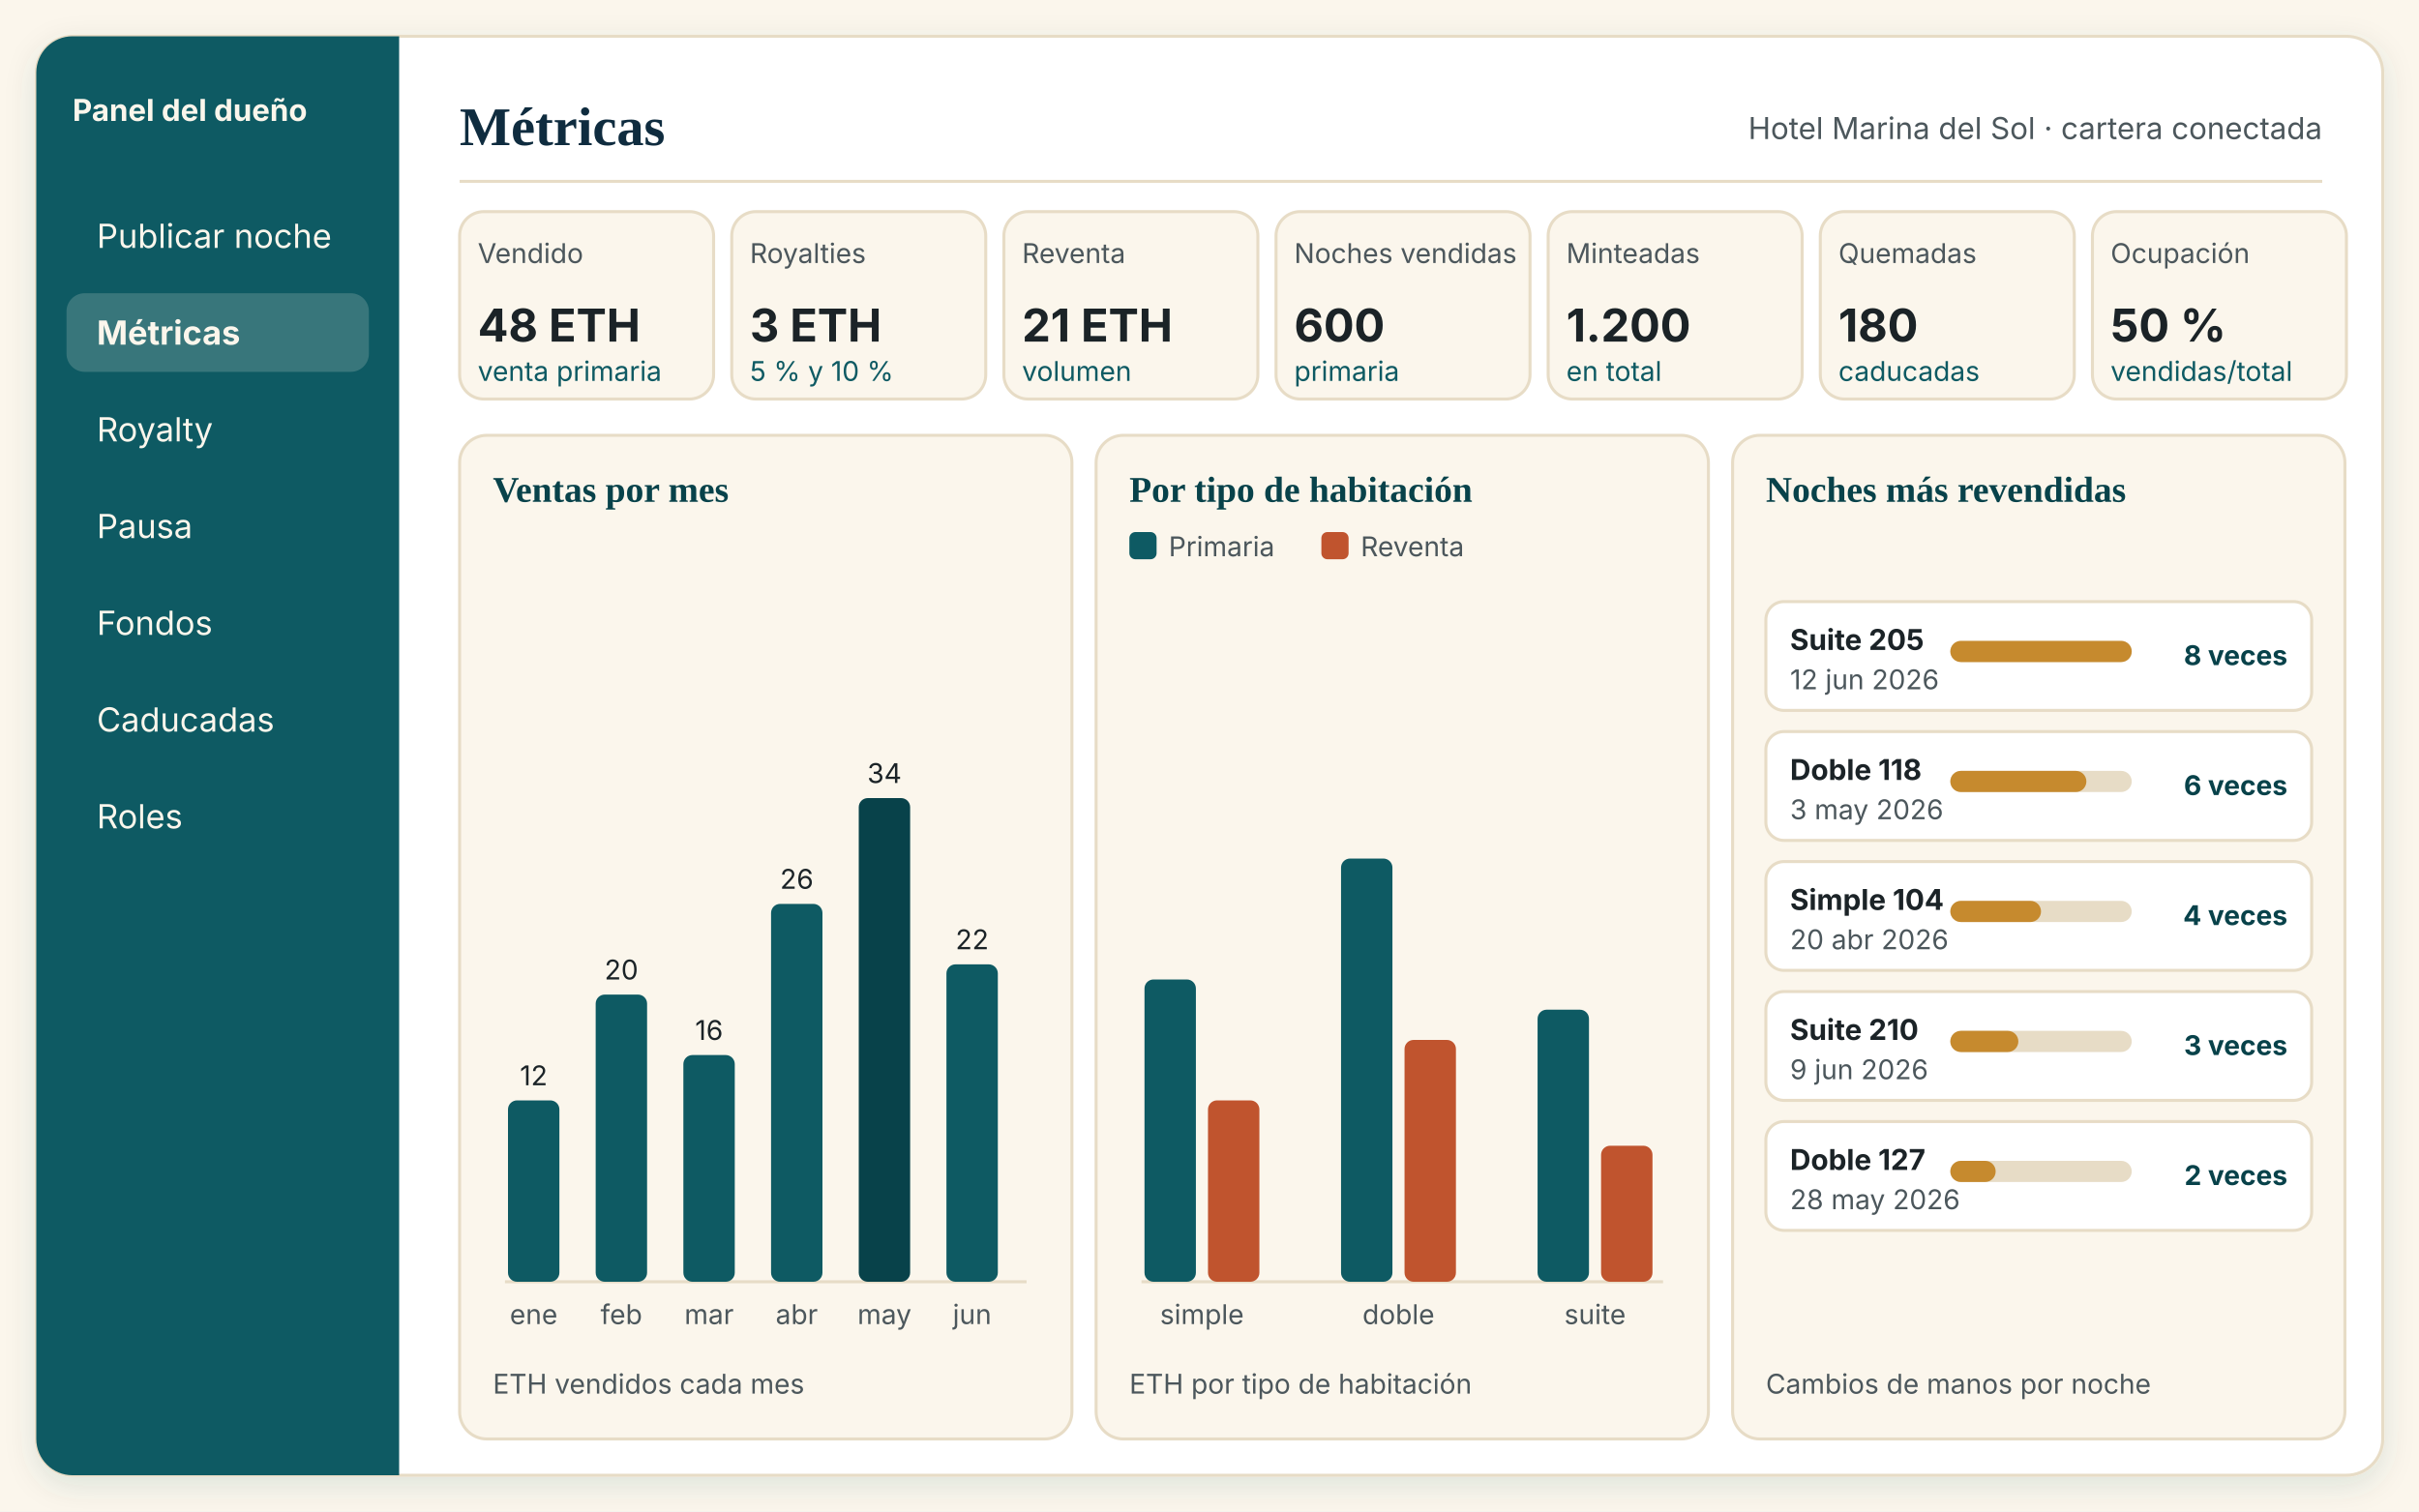
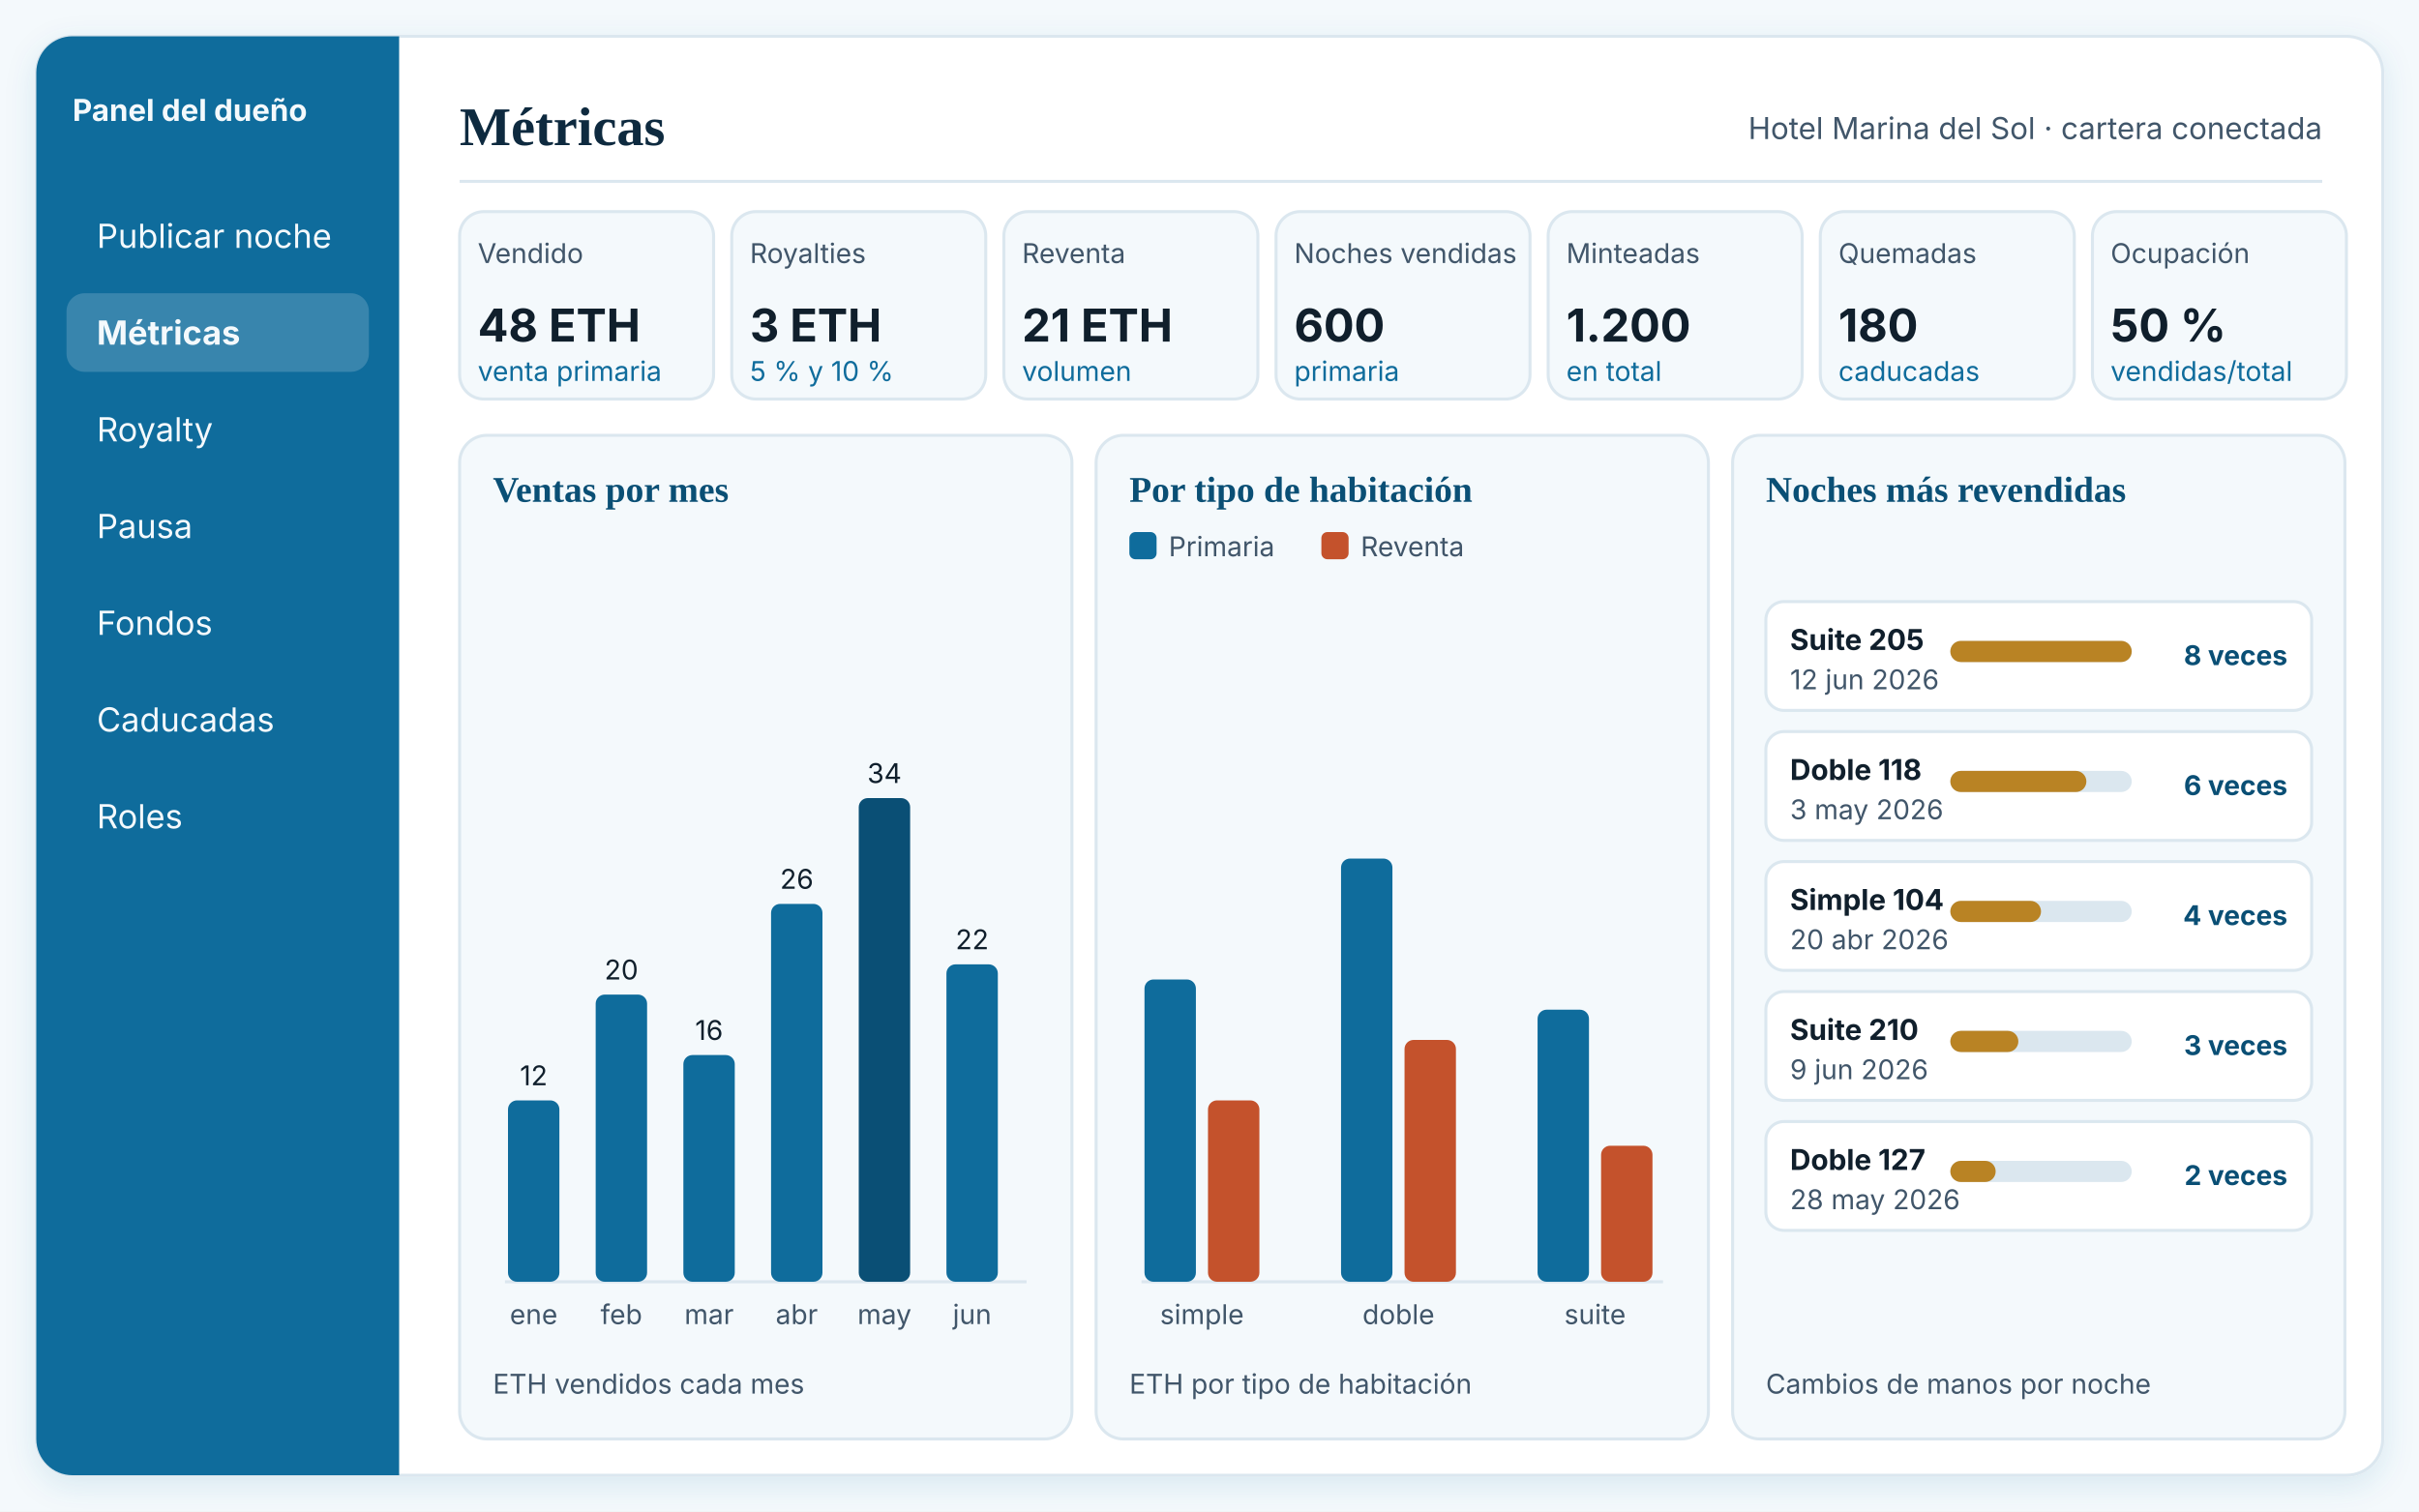
<svg xmlns="http://www.w3.org/2000/svg" viewBox="0 0 1600 1000" width="1600" height="1000" role="img" aria-labelledby="pd-titulo pd-desc">
  <defs>
    <filter id="pd-sombra" x="-10%" y="-10%" width="120%" height="130%">
-       <feDropShadow dx="0" dy="6" stdDeviation="10" flood-color="#0E5A63" flood-opacity="0.12" />
+       <feDropShadow dx="0" dy="6" stdDeviation="10" flood-color="#0F6C9C" flood-opacity="0.12" />
    </filter>
  </defs>
-   <rect x="0" y="0" width="1600" height="1000" fill="#FBF6EC" />
+   <rect x="0" y="0" width="1600" height="1000" fill="#F4F9FC" />
  <g filter="url(#pd-sombra)">
-     <rect x="24" y="24" width="1552" height="952" rx="24" fill="#FFFFFF" stroke="#E7DCC6" stroke-width="2" />
+     <rect x="24" y="24" width="1552" height="952" rx="24" fill="#FFFFFF" stroke="#DBE7EF" stroke-width="2" />
  </g>
-   <path d="M24 48 a24 24 0 0 1 24 -24 h216 v952 h-216 a24 24 0 0 1 -24 -24 z" fill="#0E5A63" />
-   <text x="48" y="80" font-family="'Hanken Grotesk', system-ui, -apple-system, 'Segoe UI', sans-serif" font-size="20" font-weight="700" fill="#FBF6EC">Panel del dueño</text>
-   <rect x="44" y="194" width="200" height="52" rx="12" fill="#FBF6EC" fill-opacity="0.18" />
-   <g font-family="'Hanken Grotesk', system-ui, -apple-system, 'Segoe UI', sans-serif" font-size="22" fill="#FBF6EC">
+   <path d="M24 48 a24 24 0 0 1 24 -24 h216 v952 h-216 a24 24 0 0 1 -24 -24 z" fill="#0F6C9C" />
+   <text x="48" y="80" font-family="'Hanken Grotesk', system-ui, -apple-system, 'Segoe UI', sans-serif" font-size="20" font-weight="700" fill="#F4F9FC">Panel del dueño</text>
+   <rect x="44" y="194" width="200" height="52" rx="12" fill="#F4F9FC" fill-opacity="0.18" />
+   <g font-family="'Hanken Grotesk', system-ui, -apple-system, 'Segoe UI', sans-serif" font-size="22" fill="#F4F9FC">
    <text x="64" y="164">Publicar noche</text>
    <text x="64" y="228" font-weight="700">Métricas</text>
    <text x="64" y="292">Royalty</text>
    <text x="64" y="356">Pausa</text>
    <text x="64" y="420">Fondos</text>
    <text x="64" y="484">Caducadas</text>
    <text x="64" y="548">Roles</text>
  </g>
-   <text x="304" y="96" font-family="Fraunces, Georgia, 'Times New Roman', serif" font-size="36" font-weight="700" fill="#0F2C3F">Métricas</text>
-   <text x="1536" y="92" text-anchor="end" font-family="'Hanken Grotesk', system-ui, -apple-system, 'Segoe UI', sans-serif" font-size="20" fill="#4C575C">Hotel Marina del Sol · cartera conectada</text>
-   <path d="M304 120 H1536" stroke="#E7DCC6" stroke-width="2" fill="none" />
+   <text x="304" y="96" font-family="Fraunces, Georgia, 'Times New Roman', serif" font-size="36" font-weight="700" fill="#0E2A3F">Métricas</text>
+   <text x="1536" y="92" text-anchor="end" font-family="'Hanken Grotesk', system-ui, -apple-system, 'Segoe UI', sans-serif" font-size="20" fill="#41566A">Hotel Marina del Sol · cartera conectada</text>
+   <path d="M304 120 H1536" stroke="#DBE7EF" stroke-width="2" fill="none" />
  <g>
-     <rect x="304" y="140" width="168" height="124" rx="16" fill="#FBF6EC" stroke="#E7DCC6" stroke-width="2" />
-     <text x="316" y="174" font-family="'Hanken Grotesk', system-ui, -apple-system, 'Segoe UI', sans-serif" font-size="18" fill="#4C575C">Vendido</text>
-     <text x="316" y="226" font-family="'Hanken Grotesk', system-ui, -apple-system, 'Segoe UI', sans-serif" font-size="30" font-weight="700" fill="#1B2327">48 ETH</text>
-     <text x="316" y="252" font-family="'Hanken Grotesk', system-ui, -apple-system, 'Segoe UI', sans-serif" font-size="18" fill="#0E5A63">venta primaria</text>
+     <rect x="304" y="140" width="168" height="124" rx="16" fill="#F4F9FC" stroke="#DBE7EF" stroke-width="2" />
+     <text x="316" y="174" font-family="'Hanken Grotesk', system-ui, -apple-system, 'Segoe UI', sans-serif" font-size="18" fill="#41566A">Vendido</text>
+     <text x="316" y="226" font-family="'Hanken Grotesk', system-ui, -apple-system, 'Segoe UI', sans-serif" font-size="30" font-weight="700" fill="#101F2C">48 ETH</text>
+     <text x="316" y="252" font-family="'Hanken Grotesk', system-ui, -apple-system, 'Segoe UI', sans-serif" font-size="18" fill="#0F6C9C">venta primaria</text>
  </g>
  <g>
-     <rect x="484" y="140" width="168" height="124" rx="16" fill="#FBF6EC" stroke="#E7DCC6" stroke-width="2" />
-     <text x="496" y="174" font-family="'Hanken Grotesk', system-ui, -apple-system, 'Segoe UI', sans-serif" font-size="18" fill="#4C575C">Royalties</text>
-     <text x="496" y="226" font-family="'Hanken Grotesk', system-ui, -apple-system, 'Segoe UI', sans-serif" font-size="30" font-weight="700" fill="#1B2327">3 ETH</text>
-     <text x="496" y="252" font-family="'Hanken Grotesk', system-ui, -apple-system, 'Segoe UI', sans-serif" font-size="18" fill="#0E5A63">5 % y 10 %</text>
+     <rect x="484" y="140" width="168" height="124" rx="16" fill="#F4F9FC" stroke="#DBE7EF" stroke-width="2" />
+     <text x="496" y="174" font-family="'Hanken Grotesk', system-ui, -apple-system, 'Segoe UI', sans-serif" font-size="18" fill="#41566A">Royalties</text>
+     <text x="496" y="226" font-family="'Hanken Grotesk', system-ui, -apple-system, 'Segoe UI', sans-serif" font-size="30" font-weight="700" fill="#101F2C">3 ETH</text>
+     <text x="496" y="252" font-family="'Hanken Grotesk', system-ui, -apple-system, 'Segoe UI', sans-serif" font-size="18" fill="#0F6C9C">5 % y 10 %</text>
  </g>
  <g>
-     <rect x="664" y="140" width="168" height="124" rx="16" fill="#FBF6EC" stroke="#E7DCC6" stroke-width="2" />
-     <text x="676" y="174" font-family="'Hanken Grotesk', system-ui, -apple-system, 'Segoe UI', sans-serif" font-size="18" fill="#4C575C">Reventa</text>
-     <text x="676" y="226" font-family="'Hanken Grotesk', system-ui, -apple-system, 'Segoe UI', sans-serif" font-size="30" font-weight="700" fill="#1B2327">21 ETH</text>
-     <text x="676" y="252" font-family="'Hanken Grotesk', system-ui, -apple-system, 'Segoe UI', sans-serif" font-size="18" fill="#0E5A63">volumen</text>
+     <rect x="664" y="140" width="168" height="124" rx="16" fill="#F4F9FC" stroke="#DBE7EF" stroke-width="2" />
+     <text x="676" y="174" font-family="'Hanken Grotesk', system-ui, -apple-system, 'Segoe UI', sans-serif" font-size="18" fill="#41566A">Reventa</text>
+     <text x="676" y="226" font-family="'Hanken Grotesk', system-ui, -apple-system, 'Segoe UI', sans-serif" font-size="30" font-weight="700" fill="#101F2C">21 ETH</text>
+     <text x="676" y="252" font-family="'Hanken Grotesk', system-ui, -apple-system, 'Segoe UI', sans-serif" font-size="18" fill="#0F6C9C">volumen</text>
  </g>
  <g>
-     <rect x="844" y="140" width="168" height="124" rx="16" fill="#FBF6EC" stroke="#E7DCC6" stroke-width="2" />
-     <text x="856" y="174" font-family="'Hanken Grotesk', system-ui, -apple-system, 'Segoe UI', sans-serif" font-size="18" fill="#4C575C" textLength="144" lengthAdjust="spacingAndGlyphs">Noches vendidas</text>
-     <text x="856" y="226" font-family="'Hanken Grotesk', system-ui, -apple-system, 'Segoe UI', sans-serif" font-size="30" font-weight="700" fill="#1B2327">600</text>
-     <text x="856" y="252" font-family="'Hanken Grotesk', system-ui, -apple-system, 'Segoe UI', sans-serif" font-size="18" fill="#0E5A63">primaria</text>
+     <rect x="844" y="140" width="168" height="124" rx="16" fill="#F4F9FC" stroke="#DBE7EF" stroke-width="2" />
+     <text x="856" y="174" font-family="'Hanken Grotesk', system-ui, -apple-system, 'Segoe UI', sans-serif" font-size="18" fill="#41566A" textLength="144" lengthAdjust="spacingAndGlyphs">Noches vendidas</text>
+     <text x="856" y="226" font-family="'Hanken Grotesk', system-ui, -apple-system, 'Segoe UI', sans-serif" font-size="30" font-weight="700" fill="#101F2C">600</text>
+     <text x="856" y="252" font-family="'Hanken Grotesk', system-ui, -apple-system, 'Segoe UI', sans-serif" font-size="18" fill="#0F6C9C">primaria</text>
  </g>
  <g>
-     <rect x="1024" y="140" width="168" height="124" rx="16" fill="#FBF6EC" stroke="#E7DCC6" stroke-width="2" />
-     <text x="1036" y="174" font-family="'Hanken Grotesk', system-ui, -apple-system, 'Segoe UI', sans-serif" font-size="18" fill="#4C575C">Minteadas</text>
-     <text x="1036" y="226" font-family="'Hanken Grotesk', system-ui, -apple-system, 'Segoe UI', sans-serif" font-size="30" font-weight="700" fill="#1B2327">1.200</text>
-     <text x="1036" y="252" font-family="'Hanken Grotesk', system-ui, -apple-system, 'Segoe UI', sans-serif" font-size="18" fill="#0E5A63">en total</text>
+     <rect x="1024" y="140" width="168" height="124" rx="16" fill="#F4F9FC" stroke="#DBE7EF" stroke-width="2" />
+     <text x="1036" y="174" font-family="'Hanken Grotesk', system-ui, -apple-system, 'Segoe UI', sans-serif" font-size="18" fill="#41566A">Minteadas</text>
+     <text x="1036" y="226" font-family="'Hanken Grotesk', system-ui, -apple-system, 'Segoe UI', sans-serif" font-size="30" font-weight="700" fill="#101F2C">1.200</text>
+     <text x="1036" y="252" font-family="'Hanken Grotesk', system-ui, -apple-system, 'Segoe UI', sans-serif" font-size="18" fill="#0F6C9C">en total</text>
  </g>
  <g>
-     <rect x="1204" y="140" width="168" height="124" rx="16" fill="#FBF6EC" stroke="#E7DCC6" stroke-width="2" />
-     <text x="1216" y="174" font-family="'Hanken Grotesk', system-ui, -apple-system, 'Segoe UI', sans-serif" font-size="18" fill="#4C575C">Quemadas</text>
-     <text x="1216" y="226" font-family="'Hanken Grotesk', system-ui, -apple-system, 'Segoe UI', sans-serif" font-size="30" font-weight="700" fill="#1B2327">180</text>
-     <text x="1216" y="252" font-family="'Hanken Grotesk', system-ui, -apple-system, 'Segoe UI', sans-serif" font-size="18" fill="#0E5A63">caducadas</text>
+     <rect x="1204" y="140" width="168" height="124" rx="16" fill="#F4F9FC" stroke="#DBE7EF" stroke-width="2" />
+     <text x="1216" y="174" font-family="'Hanken Grotesk', system-ui, -apple-system, 'Segoe UI', sans-serif" font-size="18" fill="#41566A">Quemadas</text>
+     <text x="1216" y="226" font-family="'Hanken Grotesk', system-ui, -apple-system, 'Segoe UI', sans-serif" font-size="30" font-weight="700" fill="#101F2C">180</text>
+     <text x="1216" y="252" font-family="'Hanken Grotesk', system-ui, -apple-system, 'Segoe UI', sans-serif" font-size="18" fill="#0F6C9C">caducadas</text>
  </g>
  <g>
-     <rect x="1384" y="140" width="168" height="124" rx="16" fill="#FBF6EC" stroke="#E7DCC6" stroke-width="2" />
-     <text x="1396" y="174" font-family="'Hanken Grotesk', system-ui, -apple-system, 'Segoe UI', sans-serif" font-size="18" fill="#4C575C">Ocupación</text>
-     <text x="1396" y="226" font-family="'Hanken Grotesk', system-ui, -apple-system, 'Segoe UI', sans-serif" font-size="30" font-weight="700" fill="#1B2327">50 %</text>
-     <text x="1396" y="252" font-family="'Hanken Grotesk', system-ui, -apple-system, 'Segoe UI', sans-serif" font-size="18" fill="#0E5A63">vendidas/total</text>
+     <rect x="1384" y="140" width="168" height="124" rx="16" fill="#F4F9FC" stroke="#DBE7EF" stroke-width="2" />
+     <text x="1396" y="174" font-family="'Hanken Grotesk', system-ui, -apple-system, 'Segoe UI', sans-serif" font-size="18" fill="#41566A">Ocupación</text>
+     <text x="1396" y="226" font-family="'Hanken Grotesk', system-ui, -apple-system, 'Segoe UI', sans-serif" font-size="30" font-weight="700" fill="#101F2C">50 %</text>
+     <text x="1396" y="252" font-family="'Hanken Grotesk', system-ui, -apple-system, 'Segoe UI', sans-serif" font-size="18" fill="#0F6C9C">vendidas/total</text>
  </g>
-   <rect x="304" y="288" width="405" height="664" rx="18" fill="#FBF6EC" stroke="#E7DCC6" stroke-width="2" />
-   <text x="326" y="332" font-family="Fraunces, Georgia, 'Times New Roman', serif" font-size="24" font-weight="700" fill="#08424A">Ventas por mes</text>
-   <path d="M334 848 H679" stroke="#E7DCC6" stroke-width="2" fill="none" />
-   <g fill="#0E5A63">
+   <rect x="304" y="288" width="405" height="664" rx="18" fill="#F4F9FC" stroke="#DBE7EF" stroke-width="2" />
+   <text x="326" y="332" font-family="Fraunces, Georgia, 'Times New Roman', serif" font-size="24" font-weight="700" fill="#0A4F75">Ventas por mes</text>
+   <path d="M334 848 H679" stroke="#DBE7EF" stroke-width="2" fill="none" />
+   <g fill="#0F6C9C">
    <rect x="336" y="728" width="34" height="120" rx="6" />
    <rect x="394" y="658" width="34" height="190" rx="6" />
    <rect x="452" y="698" width="34" height="150" rx="6" />
    <rect x="510" y="598" width="34" height="250" rx="6" />
-     <rect x="568" y="528" width="34" height="320" rx="6" fill="#08424A" />
+     <rect x="568" y="528" width="34" height="320" rx="6" fill="#0A4F75" />
    <rect x="626" y="638" width="34" height="210" rx="6" />
  </g>
-   <g font-family="'Hanken Grotesk', system-ui, -apple-system, 'Segoe UI', sans-serif" font-size="18" fill="#4C575C" text-anchor="middle">
+   <g font-family="'Hanken Grotesk', system-ui, -apple-system, 'Segoe UI', sans-serif" font-size="18" fill="#41566A" text-anchor="middle">
    <text x="353" y="876">ene</text>
    <text x="411" y="876">feb</text>
    <text x="469" y="876">mar</text>
    <text x="527" y="876">abr</text>
    <text x="585" y="876">may</text>
    <text x="643" y="876">jun</text>
  </g>
-   <g font-family="'Hanken Grotesk', system-ui, -apple-system, 'Segoe UI', sans-serif" font-size="18" fill="#1B2327" text-anchor="middle">
+   <g font-family="'Hanken Grotesk', system-ui, -apple-system, 'Segoe UI', sans-serif" font-size="18" fill="#101F2C" text-anchor="middle">
    <text x="353" y="718">12</text>
    <text x="411" y="648">20</text>
    <text x="469" y="688">16</text>
    <text x="527" y="588">26</text>
    <text x="585" y="518">34</text>
    <text x="643" y="628">22</text>
  </g>
-   <text x="326" y="922" font-family="'Hanken Grotesk', system-ui, -apple-system, 'Segoe UI', sans-serif" font-size="18" fill="#4C575C">ETH vendidos cada mes</text>
-   <rect x="725" y="288" width="405" height="664" rx="18" fill="#FBF6EC" stroke="#E7DCC6" stroke-width="2" />
-   <text x="747" y="332" font-family="Fraunces, Georgia, 'Times New Roman', serif" font-size="24" font-weight="700" fill="#08424A">Por tipo de habitación</text>
-   <rect x="747" y="352" width="18" height="18" rx="4" fill="#0E5A63" />
-   <text x="773" y="368" font-family="'Hanken Grotesk', system-ui, -apple-system, 'Segoe UI', sans-serif" font-size="18" fill="#4C575C">Primaria</text>
-   <rect x="874" y="352" width="18" height="18" rx="4" fill="#C0542E" />
-   <text x="900" y="368" font-family="'Hanken Grotesk', system-ui, -apple-system, 'Segoe UI', sans-serif" font-size="18" fill="#4C575C">Reventa</text>
-   <path d="M755 848 H1100" stroke="#E7DCC6" stroke-width="2" fill="none" />
+   <text x="326" y="922" font-family="'Hanken Grotesk', system-ui, -apple-system, 'Segoe UI', sans-serif" font-size="18" fill="#41566A">ETH vendidos cada mes</text>
+   <rect x="725" y="288" width="405" height="664" rx="18" fill="#F4F9FC" stroke="#DBE7EF" stroke-width="2" />
+   <text x="747" y="332" font-family="Fraunces, Georgia, 'Times New Roman', serif" font-size="24" font-weight="700" fill="#0A4F75">Por tipo de habitación</text>
+   <rect x="747" y="352" width="18" height="18" rx="4" fill="#0F6C9C" />
+   <text x="773" y="368" font-family="'Hanken Grotesk', system-ui, -apple-system, 'Segoe UI', sans-serif" font-size="18" fill="#41566A">Primaria</text>
+   <rect x="874" y="352" width="18" height="18" rx="4" fill="#C4522C" />
+   <text x="900" y="368" font-family="'Hanken Grotesk', system-ui, -apple-system, 'Segoe UI', sans-serif" font-size="18" fill="#41566A">Reventa</text>
+   <path d="M755 848 H1100" stroke="#DBE7EF" stroke-width="2" fill="none" />
  <g>
-     <rect x="757" y="648" width="34" height="200" rx="6" fill="#0E5A63" />
-     <rect x="799" y="728" width="34" height="120" rx="6" fill="#C0542E" />
-     <rect x="887" y="568" width="34" height="280" rx="6" fill="#0E5A63" />
-     <rect x="929" y="688" width="34" height="160" rx="6" fill="#C0542E" />
-     <rect x="1017" y="668" width="34" height="180" rx="6" fill="#0E5A63" />
-     <rect x="1059" y="758" width="34" height="90" rx="6" fill="#C0542E" />
+     <rect x="757" y="648" width="34" height="200" rx="6" fill="#0F6C9C" />
+     <rect x="799" y="728" width="34" height="120" rx="6" fill="#C4522C" />
+     <rect x="887" y="568" width="34" height="280" rx="6" fill="#0F6C9C" />
+     <rect x="929" y="688" width="34" height="160" rx="6" fill="#C4522C" />
+     <rect x="1017" y="668" width="34" height="180" rx="6" fill="#0F6C9C" />
+     <rect x="1059" y="758" width="34" height="90" rx="6" fill="#C4522C" />
  </g>
-   <g font-family="'Hanken Grotesk', system-ui, -apple-system, 'Segoe UI', sans-serif" font-size="18" fill="#4C575C" text-anchor="middle">
+   <g font-family="'Hanken Grotesk', system-ui, -apple-system, 'Segoe UI', sans-serif" font-size="18" fill="#41566A" text-anchor="middle">
    <text x="795" y="876">simple</text>
    <text x="925" y="876">doble</text>
    <text x="1055" y="876">suite</text>
  </g>
-   <text x="747" y="922" font-family="'Hanken Grotesk', system-ui, -apple-system, 'Segoe UI', sans-serif" font-size="18" fill="#4C575C">ETH por tipo de habitación</text>
-   <rect x="1146" y="288" width="405" height="664" rx="18" fill="#FBF6EC" stroke="#E7DCC6" stroke-width="2" />
-   <text x="1168" y="332" font-family="Fraunces, Georgia, 'Times New Roman', serif" font-size="24" font-weight="700" fill="#08424A">Noches más revendidas</text>
+   <text x="747" y="922" font-family="'Hanken Grotesk', system-ui, -apple-system, 'Segoe UI', sans-serif" font-size="18" fill="#41566A">ETH por tipo de habitación</text>
+   <rect x="1146" y="288" width="405" height="664" rx="18" fill="#F4F9FC" stroke="#DBE7EF" stroke-width="2" />
+   <text x="1168" y="332" font-family="Fraunces, Georgia, 'Times New Roman', serif" font-size="24" font-weight="700" fill="#0A4F75">Noches más revendidas</text>
  <g>
-     <rect x="1168" y="398" width="361" height="72" rx="12" fill="#FFFFFF" stroke="#E7DCC6" stroke-width="2" />
-     <text x="1184" y="430" font-family="'Hanken Grotesk', system-ui, -apple-system, 'Segoe UI', sans-serif" font-size="19" font-weight="700" fill="#1B2327">Suite 205</text>
-     <text x="1184" y="456" font-family="'Hanken Grotesk', system-ui, -apple-system, 'Segoe UI', sans-serif" font-size="18" fill="#4C575C">12 jun 2026</text>
-     <rect x="1290" y="424" width="120" height="14" rx="7" fill="#E7DCC6" />
-     <rect x="1290" y="424" width="120" height="14" rx="7" fill="#C68A2E" />
-     <text x="1513" y="440" text-anchor="end" font-family="'Hanken Grotesk', system-ui, -apple-system, 'Segoe UI', sans-serif" font-size="18" font-weight="700" fill="#08424A">8 veces</text>
+     <rect x="1168" y="398" width="361" height="72" rx="12" fill="#FFFFFF" stroke="#DBE7EF" stroke-width="2" />
+     <text x="1184" y="430" font-family="'Hanken Grotesk', system-ui, -apple-system, 'Segoe UI', sans-serif" font-size="19" font-weight="700" fill="#101F2C">Suite 205</text>
+     <text x="1184" y="456" font-family="'Hanken Grotesk', system-ui, -apple-system, 'Segoe UI', sans-serif" font-size="18" fill="#41566A">12 jun 2026</text>
+     <rect x="1290" y="424" width="120" height="14" rx="7" fill="#DBE7EF" />
+     <rect x="1290" y="424" width="120" height="14" rx="7" fill="#B98324" />
+     <text x="1513" y="440" text-anchor="end" font-family="'Hanken Grotesk', system-ui, -apple-system, 'Segoe UI', sans-serif" font-size="18" font-weight="700" fill="#0A4F75">8 veces</text>
  </g>
  <g>
-     <rect x="1168" y="484" width="361" height="72" rx="12" fill="#FFFFFF" stroke="#E7DCC6" stroke-width="2" />
-     <text x="1184" y="516" font-family="'Hanken Grotesk', system-ui, -apple-system, 'Segoe UI', sans-serif" font-size="19" font-weight="700" fill="#1B2327">Doble 118</text>
-     <text x="1184" y="542" font-family="'Hanken Grotesk', system-ui, -apple-system, 'Segoe UI', sans-serif" font-size="18" fill="#4C575C">3 may 2026</text>
-     <rect x="1290" y="510" width="120" height="14" rx="7" fill="#E7DCC6" />
-     <rect x="1290" y="510" width="90" height="14" rx="7" fill="#C68A2E" />
-     <text x="1513" y="526" text-anchor="end" font-family="'Hanken Grotesk', system-ui, -apple-system, 'Segoe UI', sans-serif" font-size="18" font-weight="700" fill="#08424A">6 veces</text>
+     <rect x="1168" y="484" width="361" height="72" rx="12" fill="#FFFFFF" stroke="#DBE7EF" stroke-width="2" />
+     <text x="1184" y="516" font-family="'Hanken Grotesk', system-ui, -apple-system, 'Segoe UI', sans-serif" font-size="19" font-weight="700" fill="#101F2C">Doble 118</text>
+     <text x="1184" y="542" font-family="'Hanken Grotesk', system-ui, -apple-system, 'Segoe UI', sans-serif" font-size="18" fill="#41566A">3 may 2026</text>
+     <rect x="1290" y="510" width="120" height="14" rx="7" fill="#DBE7EF" />
+     <rect x="1290" y="510" width="90" height="14" rx="7" fill="#B98324" />
+     <text x="1513" y="526" text-anchor="end" font-family="'Hanken Grotesk', system-ui, -apple-system, 'Segoe UI', sans-serif" font-size="18" font-weight="700" fill="#0A4F75">6 veces</text>
  </g>
  <g>
-     <rect x="1168" y="570" width="361" height="72" rx="12" fill="#FFFFFF" stroke="#E7DCC6" stroke-width="2" />
-     <text x="1184" y="602" font-family="'Hanken Grotesk', system-ui, -apple-system, 'Segoe UI', sans-serif" font-size="19" font-weight="700" fill="#1B2327">Simple 104</text>
-     <text x="1184" y="628" font-family="'Hanken Grotesk', system-ui, -apple-system, 'Segoe UI', sans-serif" font-size="18" fill="#4C575C">20 abr 2026</text>
-     <rect x="1290" y="596" width="120" height="14" rx="7" fill="#E7DCC6" />
-     <rect x="1290" y="596" width="60" height="14" rx="7" fill="#C68A2E" />
-     <text x="1513" y="612" text-anchor="end" font-family="'Hanken Grotesk', system-ui, -apple-system, 'Segoe UI', sans-serif" font-size="18" font-weight="700" fill="#08424A">4 veces</text>
+     <rect x="1168" y="570" width="361" height="72" rx="12" fill="#FFFFFF" stroke="#DBE7EF" stroke-width="2" />
+     <text x="1184" y="602" font-family="'Hanken Grotesk', system-ui, -apple-system, 'Segoe UI', sans-serif" font-size="19" font-weight="700" fill="#101F2C">Simple 104</text>
+     <text x="1184" y="628" font-family="'Hanken Grotesk', system-ui, -apple-system, 'Segoe UI', sans-serif" font-size="18" fill="#41566A">20 abr 2026</text>
+     <rect x="1290" y="596" width="120" height="14" rx="7" fill="#DBE7EF" />
+     <rect x="1290" y="596" width="60" height="14" rx="7" fill="#B98324" />
+     <text x="1513" y="612" text-anchor="end" font-family="'Hanken Grotesk', system-ui, -apple-system, 'Segoe UI', sans-serif" font-size="18" font-weight="700" fill="#0A4F75">4 veces</text>
  </g>
  <g>
-     <rect x="1168" y="656" width="361" height="72" rx="12" fill="#FFFFFF" stroke="#E7DCC6" stroke-width="2" />
-     <text x="1184" y="688" font-family="'Hanken Grotesk', system-ui, -apple-system, 'Segoe UI', sans-serif" font-size="19" font-weight="700" fill="#1B2327">Suite 210</text>
-     <text x="1184" y="714" font-family="'Hanken Grotesk', system-ui, -apple-system, 'Segoe UI', sans-serif" font-size="18" fill="#4C575C">9 jun 2026</text>
-     <rect x="1290" y="682" width="120" height="14" rx="7" fill="#E7DCC6" />
-     <rect x="1290" y="682" width="45" height="14" rx="7" fill="#C68A2E" />
-     <text x="1513" y="698" text-anchor="end" font-family="'Hanken Grotesk', system-ui, -apple-system, 'Segoe UI', sans-serif" font-size="18" font-weight="700" fill="#08424A">3 veces</text>
+     <rect x="1168" y="656" width="361" height="72" rx="12" fill="#FFFFFF" stroke="#DBE7EF" stroke-width="2" />
+     <text x="1184" y="688" font-family="'Hanken Grotesk', system-ui, -apple-system, 'Segoe UI', sans-serif" font-size="19" font-weight="700" fill="#101F2C">Suite 210</text>
+     <text x="1184" y="714" font-family="'Hanken Grotesk', system-ui, -apple-system, 'Segoe UI', sans-serif" font-size="18" fill="#41566A">9 jun 2026</text>
+     <rect x="1290" y="682" width="120" height="14" rx="7" fill="#DBE7EF" />
+     <rect x="1290" y="682" width="45" height="14" rx="7" fill="#B98324" />
+     <text x="1513" y="698" text-anchor="end" font-family="'Hanken Grotesk', system-ui, -apple-system, 'Segoe UI', sans-serif" font-size="18" font-weight="700" fill="#0A4F75">3 veces</text>
  </g>
  <g>
-     <rect x="1168" y="742" width="361" height="72" rx="12" fill="#FFFFFF" stroke="#E7DCC6" stroke-width="2" />
-     <text x="1184" y="774" font-family="'Hanken Grotesk', system-ui, -apple-system, 'Segoe UI', sans-serif" font-size="19" font-weight="700" fill="#1B2327">Doble 127</text>
-     <text x="1184" y="800" font-family="'Hanken Grotesk', system-ui, -apple-system, 'Segoe UI', sans-serif" font-size="18" fill="#4C575C">28 may 2026</text>
-     <rect x="1290" y="768" width="120" height="14" rx="7" fill="#E7DCC6" />
-     <rect x="1290" y="768" width="30" height="14" rx="7" fill="#C68A2E" />
-     <text x="1513" y="784" text-anchor="end" font-family="'Hanken Grotesk', system-ui, -apple-system, 'Segoe UI', sans-serif" font-size="18" font-weight="700" fill="#08424A">2 veces</text>
+     <rect x="1168" y="742" width="361" height="72" rx="12" fill="#FFFFFF" stroke="#DBE7EF" stroke-width="2" />
+     <text x="1184" y="774" font-family="'Hanken Grotesk', system-ui, -apple-system, 'Segoe UI', sans-serif" font-size="19" font-weight="700" fill="#101F2C">Doble 127</text>
+     <text x="1184" y="800" font-family="'Hanken Grotesk', system-ui, -apple-system, 'Segoe UI', sans-serif" font-size="18" fill="#41566A">28 may 2026</text>
+     <rect x="1290" y="768" width="120" height="14" rx="7" fill="#DBE7EF" />
+     <rect x="1290" y="768" width="30" height="14" rx="7" fill="#B98324" />
+     <text x="1513" y="784" text-anchor="end" font-family="'Hanken Grotesk', system-ui, -apple-system, 'Segoe UI', sans-serif" font-size="18" font-weight="700" fill="#0A4F75">2 veces</text>
  </g>
-   <text x="1168" y="922" font-family="'Hanken Grotesk', system-ui, -apple-system, 'Segoe UI', sans-serif" font-size="18" fill="#4C575C">Cambios de manos por noche</text>
+   <text x="1168" y="922" font-family="'Hanken Grotesk', system-ui, -apple-system, 'Segoe UI', sans-serif" font-size="18" fill="#41566A">Cambios de manos por noche</text>
</svg>
